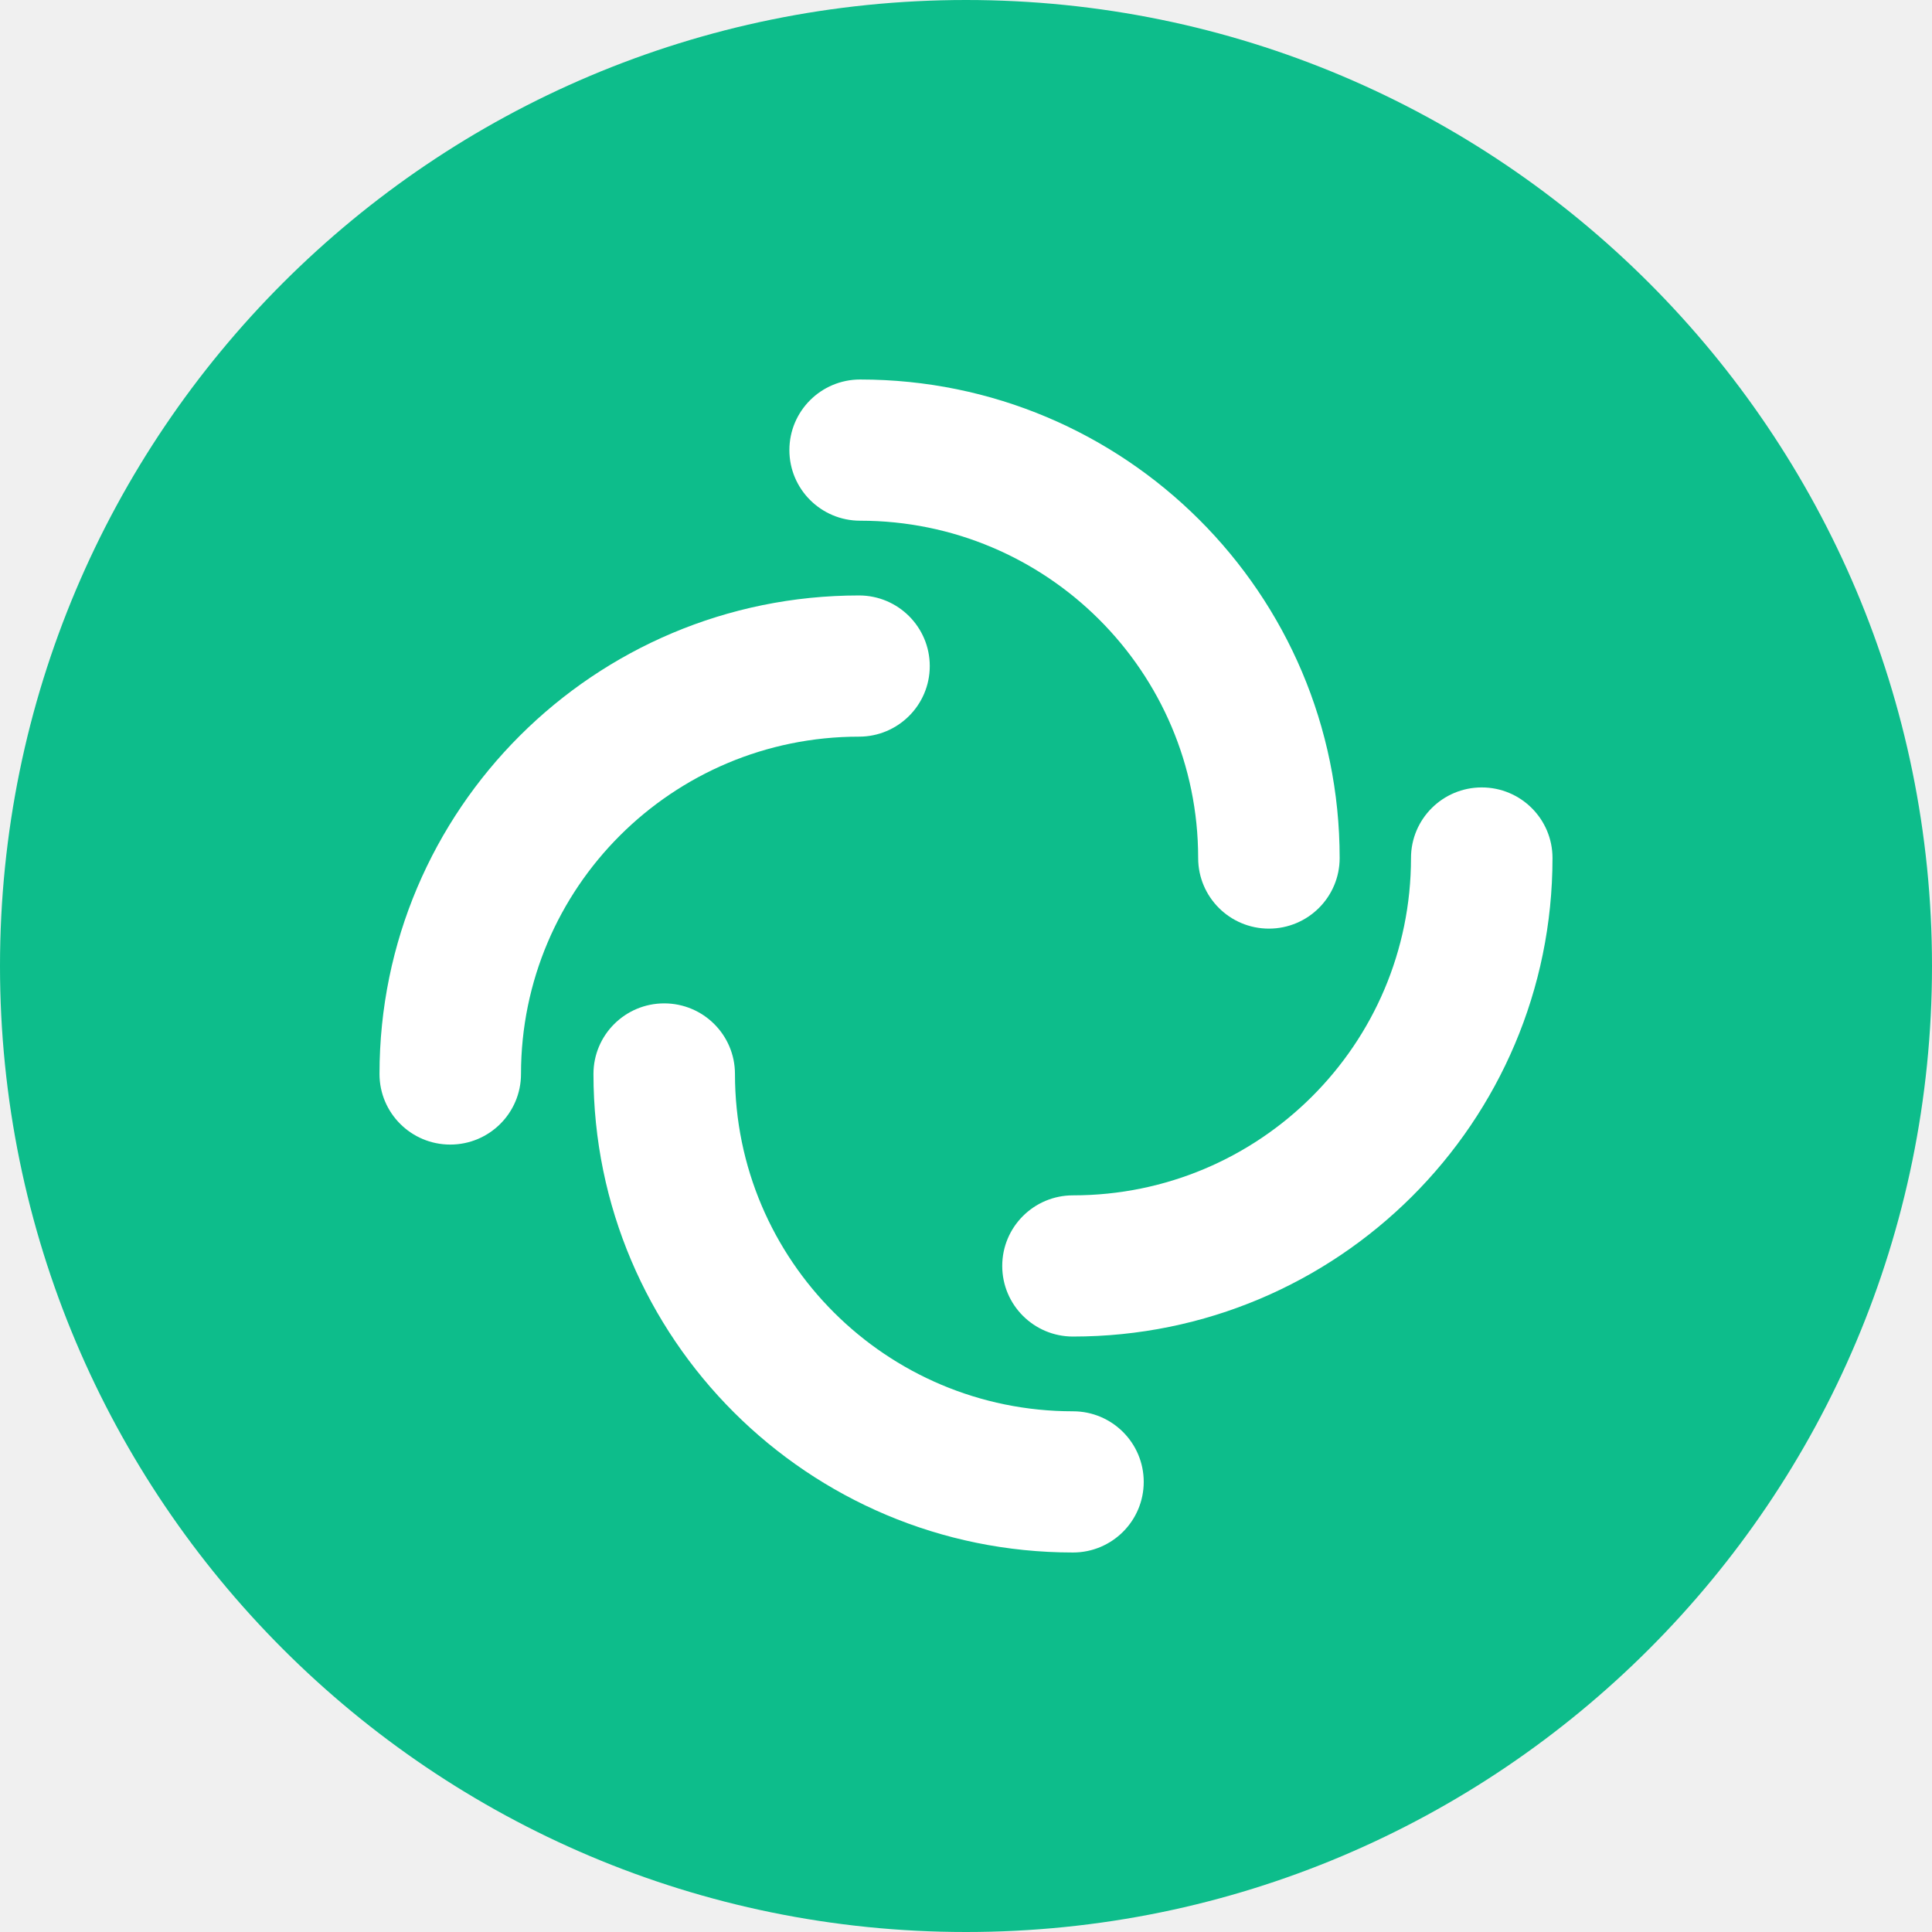
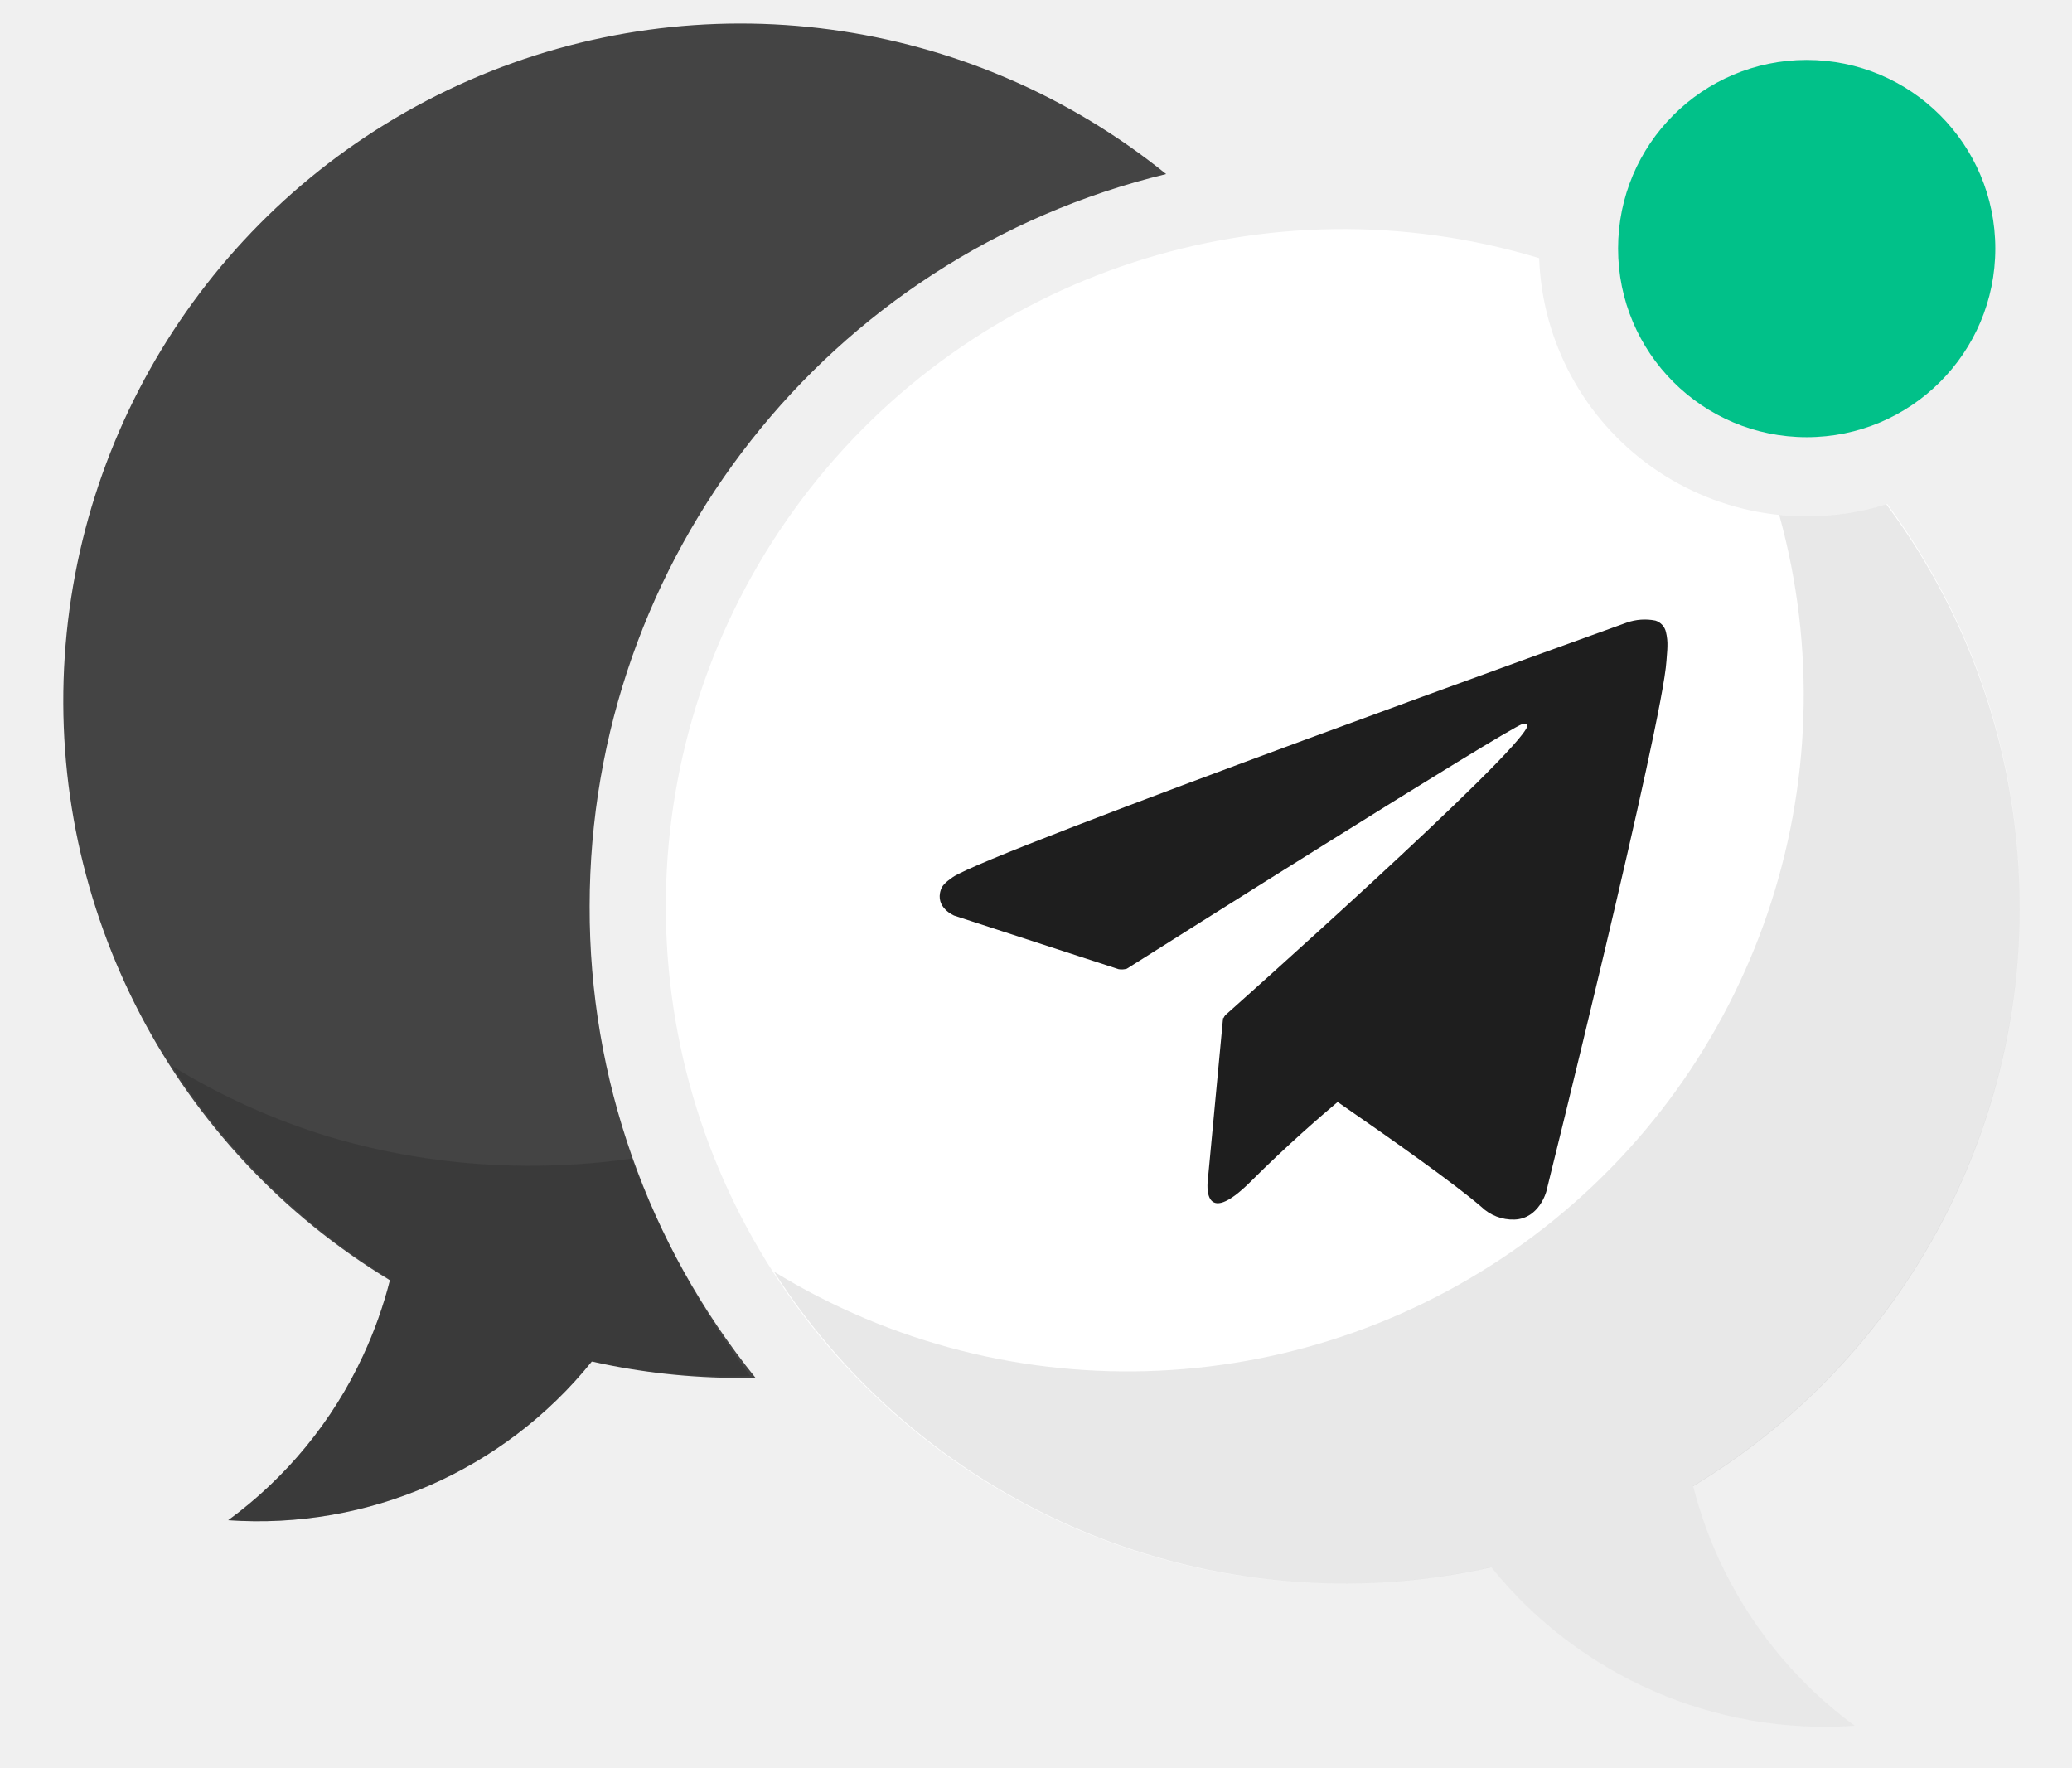
- <svg xmlns="http://www.w3.org/2000/svg" width="200" height="200" viewBox="0 0 200 200" fill="none">
-   <path fill-rule="evenodd" clip-rule="evenodd" d="M100 200C155.228 200 200 155.228 200 100C200 44.772 155.228 0 100 0C44.772 0 0 44.772 0 100C0 155.228 44.772 200 100 200Z" fill="#0DBD8B" />
-   <path fill-rule="evenodd" clip-rule="evenodd" d="M81.717 46.595C81.717 42.558 84.996 39.286 89.041 39.286C116.456 39.286 138.681 61.464 138.681 88.823C138.681 92.859 135.401 96.131 131.357 96.131C127.312 96.131 124.033 92.859 124.033 88.823C124.033 69.537 108.366 53.903 89.041 53.903C84.996 53.903 81.717 50.631 81.717 46.595Z" fill="white" />
-   <path fill-rule="evenodd" clip-rule="evenodd" d="M153.39 81.514C157.435 81.514 160.714 84.786 160.714 88.822C160.714 116.181 138.49 138.359 111.075 138.359C107.03 138.359 103.751 135.087 103.751 131.05C103.751 127.014 107.03 123.742 111.075 123.742C130.4 123.742 146.066 108.108 146.066 88.822C146.066 84.786 149.345 81.514 153.39 81.514Z" fill="white" />
-   <path fill-rule="evenodd" clip-rule="evenodd" d="M118.398 153.405C118.398 157.442 115.119 160.714 111.074 160.714C83.659 160.714 61.435 138.536 61.435 111.177C61.435 107.141 64.714 103.869 68.759 103.869C72.803 103.869 76.083 107.141 76.083 111.177C76.083 130.463 91.749 146.097 111.074 146.097C115.119 146.097 118.398 149.369 118.398 153.405Z" fill="white" />
-   <path fill-rule="evenodd" clip-rule="evenodd" d="M46.61 118.486C42.565 118.486 39.286 115.214 39.286 111.178C39.286 83.819 61.51 61.641 88.925 61.641C92.97 61.641 96.249 64.913 96.249 68.95C96.249 72.986 92.97 76.258 88.925 76.258C69.6 76.258 53.934 91.892 53.934 111.178C53.934 115.214 50.655 118.486 46.61 118.486Z" fill="white" />
+ <svg xmlns="http://www.w3.org/2000/svg" viewBox="0 0 252 215">
+   <defs>
+     <style>
+       .cls-1 {
+         fill: #444;
+       }
+ 
+       .cls-2 {
+         fill: #fff;
+       }
+ 
+       .cls-3, .cls-7 {
+         fill: #161616;
+       }
+ 
+       .cls-3 {
+         opacity: 0.1;
+       }
+ 
+       .cls-4 {
+         fill: #01c189;
+       }
+ 
+       .cls-5 {
+         fill: #1e1e1e;
+       }
+ 
+       .cls-6 {
+         opacity: 0.2;
+       }
+     </style>
+   </defs>
+   <g id="Icon">
+     <g>
+       <path class="cls-1" d="M71.712,110.212a91.643,91.643,0,0,1,70.117-89.046A82.362,82.362,0,1,0,47.423,155.691a52.205,52.205,0,0,1-3.263,9.163A51.763,51.763,0,0,1,27.753,184.871a52.109,52.109,0,0,0,44.222-19.296,82.614,82.614,0,0,0,18.082,1.996c.609,0,1.215-.012,1.821-.026A90.868,90.868,0,0,1,71.712,110.212Z" />
+       <g>
+         <path class="cls-2" d="M245.635,110.212a81.98,81.98,0,0,0-16.111-48.924,32.56,32.56,0,0,1-42.33-29.895,82.355,82.355,0,1,0-5.836,159.181,52.109,52.109,0,0,0,44.222,19.296,52.096,52.096,0,0,1-19.67-29.181A82.311,82.311,0,0,0,245.635,110.212Z" />
+         <path class="cls-3" d="M245.635,110.345a81.841,81.841,0,0,0-16.215-49.021,32.449,32.449,0,0,1-9.688,1.472,32.775,32.775,0,0,1-3.337-.17A82.24,82.24,0,0,1,94.12,154.635a82.328,82.328,0,0,0,87.257,35.961,52.109,52.109,0,0,0,44.204,19.274,52.09,52.09,0,0,1-19.657-29.132A82.179,82.179,0,0,0,245.635,110.345Z" />
+         <circle class="cls-4" cx="219.733" cy="30.227" r="22.94" />
+         <path class="cls-5" d="M202.618,76.872a1.889,1.889,0,0,0-1.287-1.403,6.619,6.619,0,0,0-3.484.247s-77.55,27.874-81.98,30.961c-.954.665-1.273,1.05-1.432,1.504-.766,2.198,1.62,3.167,1.62,3.167l19.987,6.513a2.188,2.188,0,0,0,1.011-.06c4.547-2.873,45.748-28.89,48.125-29.764.375-.112.652.016.578.275-.952,3.338-36.736,35.146-36.736,35.146a1.742,1.742,0,0,0-.223.369l-.047-.028L146.887,143.625s-.781,6.074,5.293,0c4.286-4.286,8.431-7.871,10.507-9.616,6.872,4.745,14.27,9.994,17.461,12.74a5.55,5.55,0,0,0,4.049,1.562c3.03-.113,3.876-3.442,3.876-3.442s14.132-56.877,14.604-64.497c.046-.746.11-1.222.116-1.735A6.408,6.408,0,0,0,202.618,76.872Z" />
+       </g>
+       <g class="cls-6">
+         <path class="cls-7" d="M63.923,141.763a85.22,85.22,0,0,1-23.786-3.495A81.987,81.987,0,0,1,20.903,129.62a82.646,82.646,0,0,0,26.355,25.839c-.02.03-.039.06-.059.089.076.047.15.096.227.142a52.207,52.207,0,0,1-3.263,9.163,51.763,51.763,0,0,1-16.407,20.018A52.11,52.11,0,0,0,71.979,165.575c.041.009.083.017.124.026l-.01-.05c1.502.343,3.076.653,4.721.917a73.434,73.434,0,0,0,14.433.865,107.845,107.845,0,0,1-14.423-26.442A86.947,86.947,0,0,1,63.923,141.763Z" />
+       </g>
+     </g>
+   </g>
</svg>
